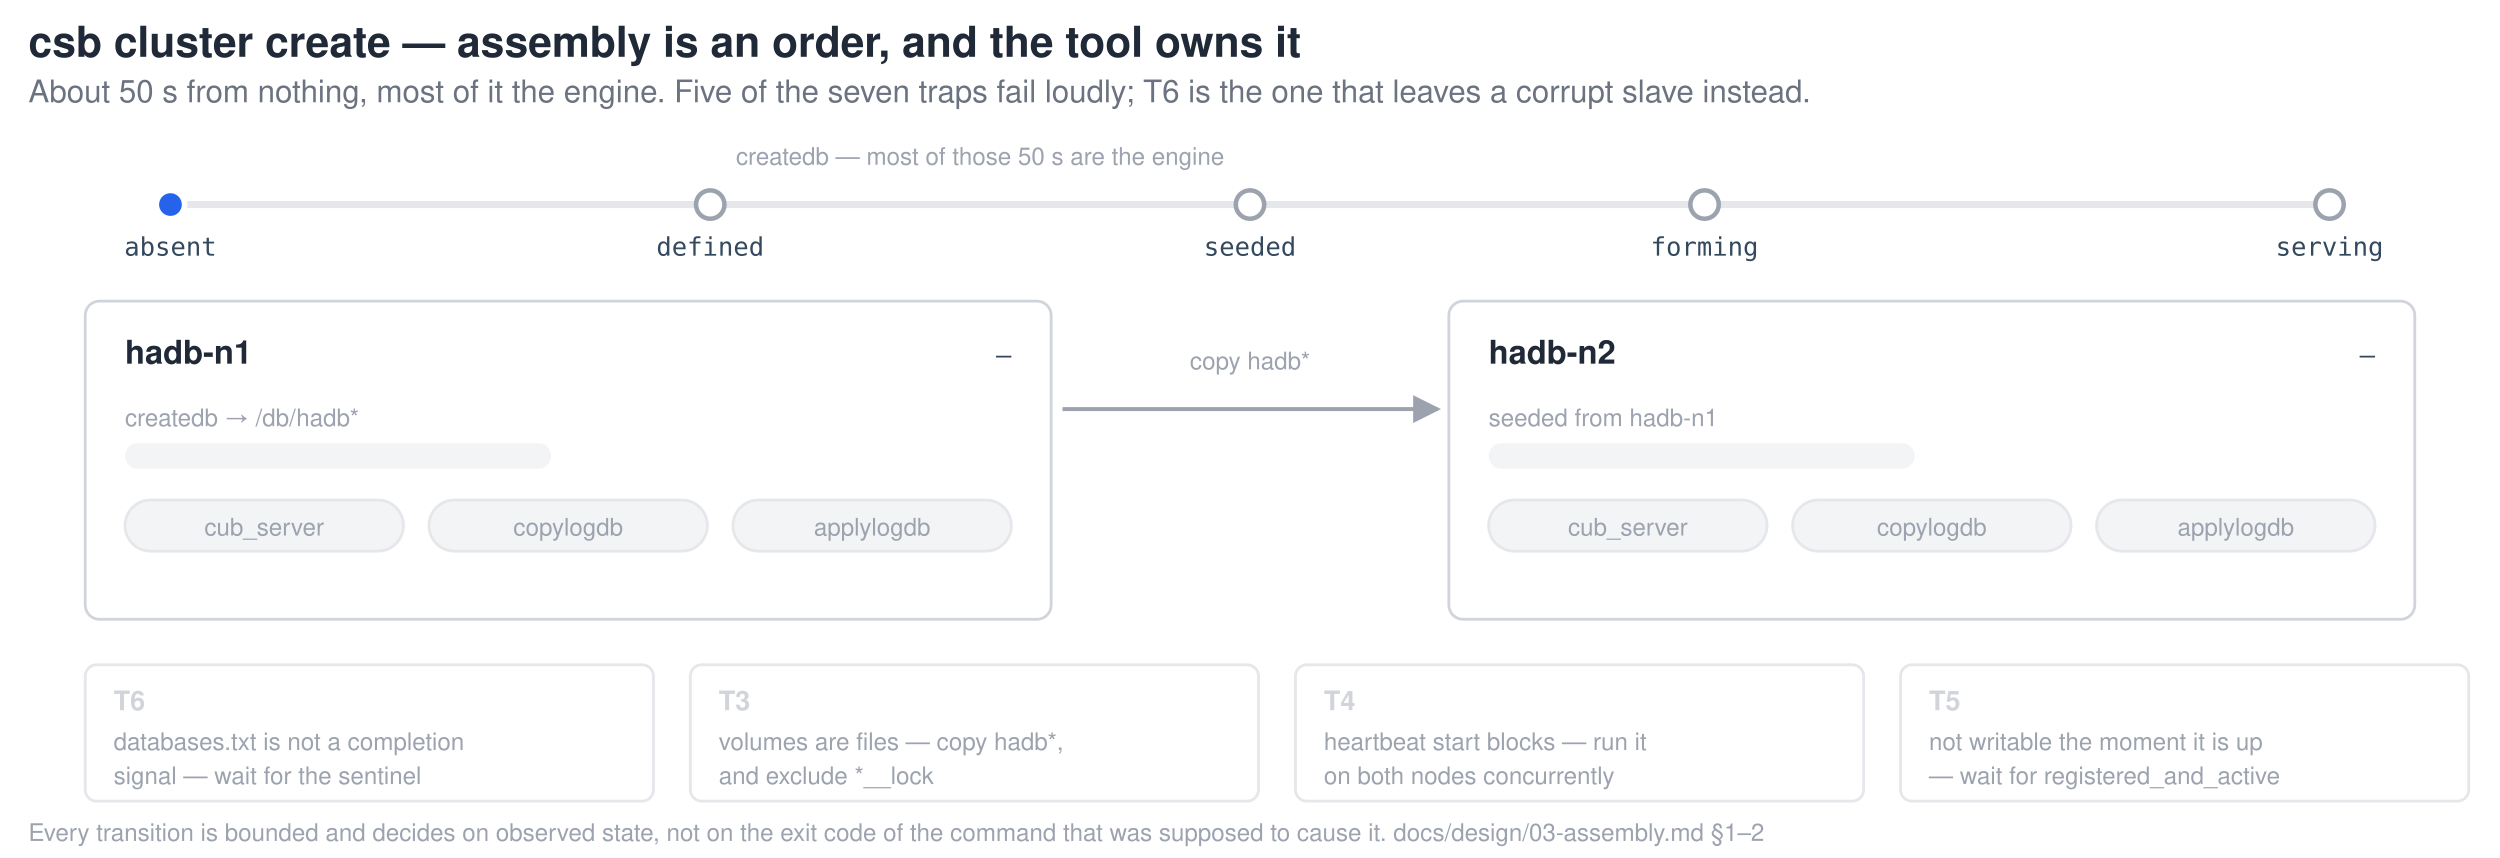
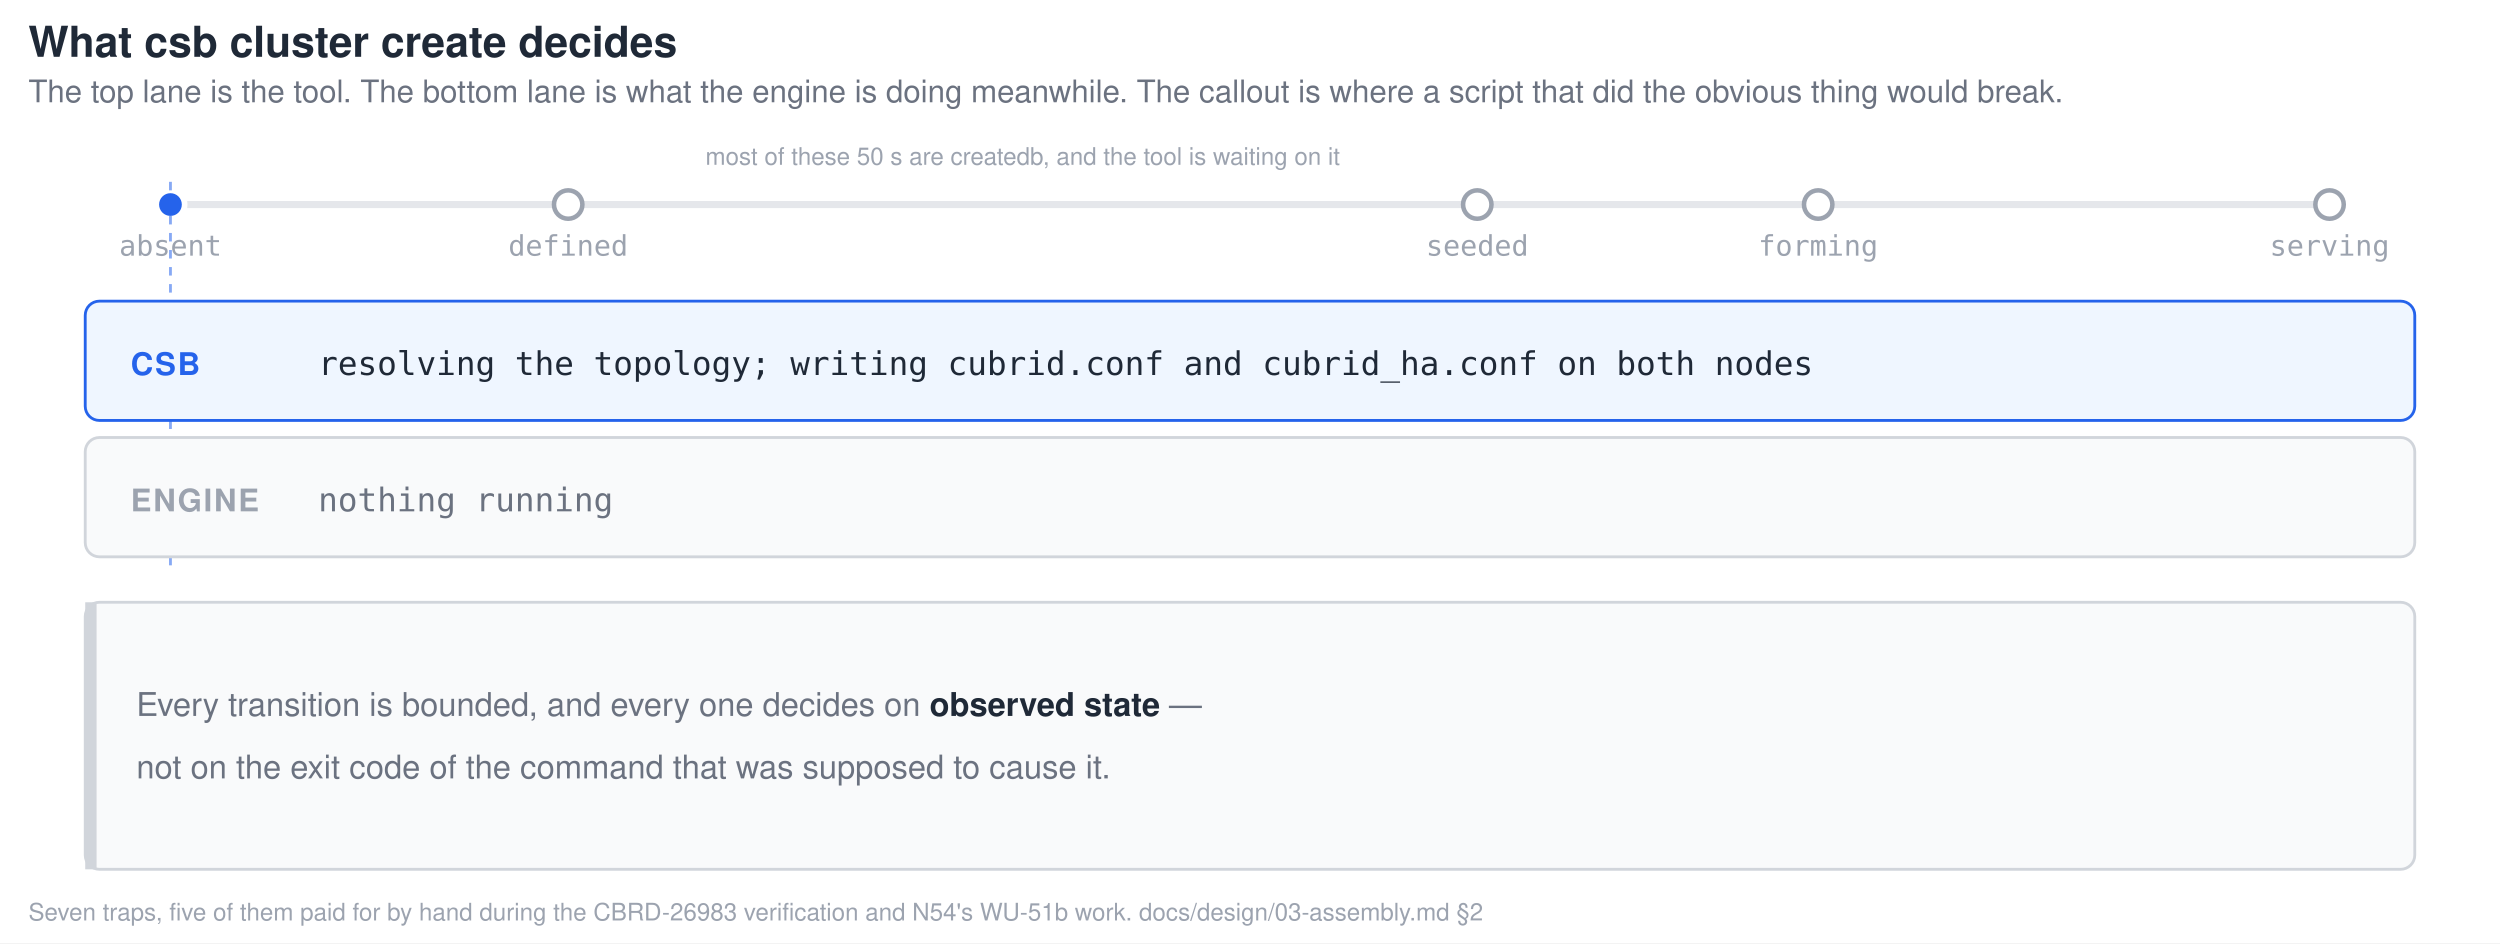
- <svg xmlns="http://www.w3.org/2000/svg" viewBox="0 0 880 302" width="880" height="302" font-family="Helvetica, Arial, sans-serif" role="img" aria-label="Animated: csb cluster create walks absent, defined, seeded, forming, serving. It waits for an explicit completion sentinel rather than the databases.txt entry, copies hadb* while excluding the lock file, starts the heartbeat on both nodes concurrently, and waits for registered_and_active before reporting serving.">
+ <svg xmlns="http://www.w3.org/2000/svg" viewBox="0 0 880 332" width="880" height="332" font-family="Helvetica, Arial, sans-serif" role="img" aria-label="Animated: what csb cluster create decides. A top lane shows what the tool does and a bottom lane what the engine is doing meanwhile, while a callout names each point where a script doing the obvious thing would break — seeding on the databases.txt entry before createdb has returned, copying the database directory instead of hadb star without the lock file, starting the heartbeat one node at a time, and reporting the cluster ready before the master is writable.">
  <style>
  .ttl{font-size:15px;font-weight:700;fill:#1f2937}
  .sub{font-size:11px;fill:#6b7280}
-   .h{font-size:11.5px;font-weight:700;fill:#1f2937}
-   .d{font-size:9.5px;fill:#6b7280}
  .dd{font-size:8.5px;fill:#9ca3af}
-   .m{font-size:9px;fill:#34495e;font-family:ui-monospace,SFMono-Regular,Menlo,Consolas,monospace}
-   .pk{font-size:8px;fill:#2563eb;font-family:ui-monospace,SFMono-Regular,Menlo,Consolas,monospace}
-   .box{fill:#ffffff;stroke:#d1d5db;stroke-width:1}
-   .arw{stroke:#9ca3af;stroke-width:1.4;fill:none;marker-end:url(#a)}
+   .lane{font-size:11px;font-weight:700;letter-spacing:.6px}
+   .say{font-size:11.5px;font-family:ui-monospace,SFMono-Regular,Menlo,Consolas,monospace}
+   .ch{font-size:11.5px;font-weight:700;fill:#9a6700}
+   .ck{font-size:10px;fill:#9a6700;font-weight:700;letter-spacing:.3px}
+   .cv{font-size:10px;fill:#6b7280;font-family:ui-monospace,SFMono-Regular,Menlo,Consolas,monospace}
+   .nt{font-size:11.5px;fill:#6b7280}
+   .stoplbl{font-size:10px;fill:#9ca3af;font-family:ui-monospace,SFMono-Regular,Menlo,Consolas,monospace}
  .track{stroke:#e5e7eb;stroke-width:2.5;fill:none}
  .prog{stroke:#2563eb;stroke-width:2.5;fill:none;stroke-linecap:round}
-   .p{font-size:8.5px}
</style>
-   <defs>
-     <marker id="a" viewBox="0 0 8 8" refX="7" refY="4" markerWidth="7" markerHeight="7" orient="auto">
-       <path d="M0,0 L8,4 L0,8 z" fill="#9ca3af" />
-     </marker>
-   </defs>
-   <rect x="0" y="0" width="880" height="302" fill="#ffffff" />
-   <text class="ttl" x="10" y="20">csb cluster create — assembly is an order, and the tool owns it</text>
-   <text class="sub" x="10" y="36">About 50 s from nothing, most of it the engine. Five of the seven traps fail loudly; T6 is the one that leaves a corrupt slave instead.</text>
-   <text class="dd" x="345" y="58" text-anchor="middle">createdb — most of those 50 s are the engine</text>
+   <rect x="0" y="0" width="880" height="332" fill="#ffffff" />
+   <text class="ttl" x="10" y="20">What csb cluster create decides</text>
+   <text class="sub" x="10" y="36">The top lane is the tool. The bottom lane is what the engine is doing meanwhile. The callout is where a script that did the obvious thing would break.</text>
+   <text class="dd" x="360" y="58" text-anchor="middle">most of these 50 s are createdb, and the tool is waiting on it</text>
  <line class="track" x1="60" y1="72" x2="820" y2="72" />
  <line class="prog" x1="60" y1="72" x2="60" y2="72">
-     <animate attributeName="x2" values="60;250;250;440;600;820;820" keyTimes="0;0.03;0.06;0.58;0.62;0.86;1" dur="12s" repeatCount="indefinite" />
+     <animate attributeName="x2" values="60;200;200;520;640;820;820" keyTimes="0;0.06;0.08;0.60;0.62;0.94;1" dur="12s" repeatCount="indefinite" />
  </line>
  <circle cx="60" cy="72" r="5" fill="#2563eb" stroke="#ffffff" stroke-width="2" />
-   <circle cx="250" cy="72" r="5" fill="#ffffff" stroke="#9ca3af" stroke-width="1.6">
-     <animate attributeName="fill" values="#ffffff;#2563eb" keyTimes="0;0.03" dur="12s" calcMode="discrete" repeatCount="indefinite" />
+   <circle cx="200" cy="72" r="5" fill="#ffffff" stroke="#9ca3af" stroke-width="1.6">
+     <animate attributeName="fill" values="#ffffff;#2563eb" keyTimes="0;0.06" dur="12s" calcMode="discrete" repeatCount="indefinite" />
  </circle>
-   <circle cx="440" cy="72" r="5" fill="#ffffff" stroke="#9ca3af" stroke-width="1.6">
-     <animate attributeName="fill" values="#ffffff;#2563eb" keyTimes="0;0.58" dur="12s" calcMode="discrete" repeatCount="indefinite" />
+   <circle cx="520" cy="72" r="5" fill="#ffffff" stroke="#9ca3af" stroke-width="1.6">
+     <animate attributeName="fill" values="#ffffff;#2563eb" keyTimes="0;0.60" dur="12s" calcMode="discrete" repeatCount="indefinite" />
  </circle>
-   <circle cx="600" cy="72" r="5" fill="#ffffff" stroke="#9ca3af" stroke-width="1.6">
+   <circle cx="640" cy="72" r="5" fill="#ffffff" stroke="#9ca3af" stroke-width="1.6">
    <animate attributeName="fill" values="#ffffff;#2563eb" keyTimes="0;0.62" dur="12s" calcMode="discrete" repeatCount="indefinite" />
  </circle>
  <circle cx="820" cy="72" r="5" fill="#ffffff" stroke="#9ca3af" stroke-width="1.6">
-     <animate attributeName="fill" values="#ffffff;#1a7f37" keyTimes="0;0.86" dur="12s" calcMode="discrete" repeatCount="indefinite" />
+     <animate attributeName="fill" values="#ffffff;#1a7f37" keyTimes="0;0.94" dur="12s" calcMode="discrete" repeatCount="indefinite" />
  </circle>
-   <text class="m" x="60" y="90" text-anchor="middle" fill="#1f2937">absent</text>
-   <text class="m" x="250" y="90" text-anchor="middle" fill="#9ca3af">defined<animate attributeName="fill" values="#9ca3af;#1f2937" keyTimes="0;0.03" dur="12s" calcMode="discrete" repeatCount="indefinite" />
+   <text class="stoplbl" x="60" y="90" text-anchor="middle" fill="#1f2937">absent</text>
+   <text class="stoplbl" x="200" y="90" text-anchor="middle">defined<animate attributeName="fill" values="#9ca3af;#1f2937" keyTimes="0;0.06" dur="12s" calcMode="discrete" repeatCount="indefinite" />
  </text>
-   <text class="m" x="440" y="90" text-anchor="middle" fill="#9ca3af">seeded<animate attributeName="fill" values="#9ca3af;#1f2937" keyTimes="0;0.58" dur="12s" calcMode="discrete" repeatCount="indefinite" />
+   <text class="stoplbl" x="520" y="90" text-anchor="middle">seeded<animate attributeName="fill" values="#9ca3af;#1f2937" keyTimes="0;0.60" dur="12s" calcMode="discrete" repeatCount="indefinite" />
  </text>
-   <text class="m" x="600" y="90" text-anchor="middle" fill="#9ca3af">forming<animate attributeName="fill" values="#9ca3af;#1f2937" keyTimes="0;0.62" dur="12s" calcMode="discrete" repeatCount="indefinite" />
+   <text class="stoplbl" x="640" y="90" text-anchor="middle">forming<animate attributeName="fill" values="#9ca3af;#1f2937" keyTimes="0;0.62" dur="12s" calcMode="discrete" repeatCount="indefinite" />
  </text>
-   <text class="m" x="820" y="90" text-anchor="middle" fill="#9ca3af">serving<animate attributeName="fill" values="#9ca3af;#1a7f37" keyTimes="0;0.86" dur="12s" calcMode="discrete" repeatCount="indefinite" />
+   <text class="stoplbl" x="820" y="90" text-anchor="middle">serving<animate attributeName="fill" values="#9ca3af;#1a7f37" keyTimes="0;0.94" dur="12s" calcMode="discrete" repeatCount="indefinite" />
  </text>
-   <rect class="box" x="30" y="106" width="340" height="112" rx="5" />
-   <text class="h" x="44" y="128">hadb-n1</text>
-   <text class="m" x="356" y="128" text-anchor="end" fill="#9ca3af">—<animate attributeName="opacity" values="1;0;0" keyTimes="0;0.62;1" dur="12s" calcMode="discrete" repeatCount="indefinite" />
+   <line x1="60" y1="64" x2="60" y2="200" stroke="#2563eb" stroke-width="1" stroke-dasharray="3 3" opacity="0.55">
+     <animate attributeName="x1" values="60;200;200;520;640;820;820" keyTimes="0;0.06;0.08;0.60;0.62;0.94;1" dur="12s" repeatCount="indefinite" />
+     <animate attributeName="x2" values="60;200;200;520;640;820;820" keyTimes="0;0.06;0.08;0.60;0.62;0.94;1" dur="12s" repeatCount="indefinite" />
+   </line>
+   <rect x="30" y="106" width="820" height="42" rx="5" fill="#eff6ff" stroke="#2563eb" />
+   <text class="lane" x="46" y="132" fill="#2563eb">CSB</text>
+   <text class="say" x="112" y="132" fill="#1f2937">resolving the topology; writing cubrid.conf and cubrid_ha.conf on both nodes<animate attributeName="opacity" values="1;0;0" keyTimes="0;0.06;1" dur="12s" calcMode="discrete" repeatCount="indefinite" />
  </text>
-   <text class="m" x="356" y="128" text-anchor="end" opacity="0">registering…<animate attributeName="opacity" values="0;1;0;0" keyTimes="0;0.62;0.72;1" dur="12s" calcMode="discrete" repeatCount="indefinite" />
+   <text class="say" x="112" y="132" fill="#1f2937" opacity="0">createdb hadb on hadb-n1<animate attributeName="opacity" values="0;1;0;0" keyTimes="0;0.06;0.30;1" dur="12s" calcMode="discrete" repeatCount="indefinite" />
  </text>
-   <text class="m" x="356" y="128" text-anchor="end" fill="#9a6700" opacity="0">registered_and_to_be_active<animate attributeName="opacity" values="0;1;0;0" keyTimes="0;0.72;0.86;1" dur="12s" calcMode="discrete" repeatCount="indefinite" />
+   <text class="say" x="112" y="132" fill="#9a6700" opacity="0">waiting for the completion sentinel — not for databases.txt<animate attributeName="opacity" values="0;1;0;0" keyTimes="0;0.30;0.46;1" dur="12s" calcMode="discrete" repeatCount="indefinite" />
  </text>
-   <text class="m" x="356" y="128" text-anchor="end" fill="#1a7f37" opacity="0">registered_and_active<animate attributeName="opacity" values="0;1;1" keyTimes="0;0.86;1" dur="12s" calcMode="discrete" repeatCount="indefinite" />
+   <text class="say" x="112" y="132" fill="#9a6700" opacity="0">copying hadb* to hadb-n2, excluding *__lock<animate attributeName="opacity" values="0;1;0;0" keyTimes="0;0.46;0.60;1" dur="12s" calcMode="discrete" repeatCount="indefinite" />
  </text>
-   <text class="dd" x="44" y="150">createdb → /db/hadb*</text>
-   <rect x="44" y="156" width="150" height="9" rx="4.5" fill="#f3f4f6" />
-   <rect x="44" y="156" width="0" height="9" rx="4.5" fill="#2563eb">
-     <animate attributeName="width" values="0;0;150;150" keyTimes="0;0.06;0.36;1" dur="12s" repeatCount="indefinite" />
+   <text class="say" x="112" y="132" fill="#9a6700" opacity="0">cubrid heartbeat start on 2 node(s), concurrently<animate attributeName="opacity" values="0;1;0;0" keyTimes="0;0.60;0.74;1" dur="12s" calcMode="discrete" repeatCount="indefinite" />
+   </text>
+   <text class="say" x="112" y="132" fill="#9a6700" opacity="0">polling changemode until hadb-n1 reaches registered_and_active<animate attributeName="opacity" values="0;1;0;0" keyTimes="0;0.74;0.94;1" dur="12s" calcMode="discrete" repeatCount="indefinite" />
+   </text>
+   <text class="say" x="112" y="132" fill="#1a7f37" opacity="0">cluster hadb: 2 node(s) on hadb-net, state serving<animate attributeName="opacity" values="0;1;1" keyTimes="0;0.94;1" dur="12s" calcMode="discrete" repeatCount="indefinite" />
+   </text>
+   <rect x="30" y="154" width="820" height="42" rx="5" fill="#f9fafb" stroke="#d1d5db" />
+   <text class="lane" x="46" y="180" fill="#9ca3af">ENGINE</text>
+   <text class="say" x="112" y="180" fill="#6b7280">nothing running<animate attributeName="opacity" values="1;0;0" keyTimes="0;0.06;1" dur="12s" calcMode="discrete" repeatCount="indefinite" />
+   </text>
+   <text class="say" x="112" y="180" fill="#6b7280" opacity="0">createdb: formatting volumes<animate attributeName="opacity" values="0;1;0;0" keyTimes="0;0.06;0.22;1" dur="12s" calcMode="discrete" repeatCount="indefinite" />
+   </text>
+   <text class="say" x="112" y="180" fill="#c0392b" opacity="0">databases.txt has the entry — and createdb has not returned<animate attributeName="opacity" values="0;1;0;0" keyTimes="0;0.22;0.30;1" dur="12s" calcMode="discrete" repeatCount="indefinite" />
+   </text>
+   <text class="say" x="112" y="180" fill="#6b7280" opacity="0">createdb returns; the transaction it held is committed<animate attributeName="opacity" values="0;1;0;0" keyTimes="0;0.30;0.46;1" dur="12s" calcMode="discrete" repeatCount="indefinite" />
+   </text>
+   <text class="say" x="112" y="180" fill="#6b7280" opacity="0">hadb_lgat__lock is held on hadb-n1, and vanishes mid-copy<animate attributeName="opacity" values="0;1;0;0" keyTimes="0;0.46;0.60;1" dur="12s" calcMode="discrete" repeatCount="indefinite" />
+   </text>
+   <text class="say" x="112" y="180" fill="#6b7280" opacity="0">heartbeat forming: neither call returns until both have run<animate attributeName="opacity" values="0;1;0;0" keyTimes="0;0.60;0.74;1" dur="12s" calcMode="discrete" repeatCount="indefinite" />
+   </text>
+   <text class="say" x="112" y="180" fill="#c0392b" opacity="0">hadb-n1 registered_and_to_be_active — writes are rejected here<animate attributeName="opacity" values="0;1;0;0" keyTimes="0;0.74;0.88;1" dur="12s" calcMode="discrete" repeatCount="indefinite" />
+   </text>
+   <text class="say" x="112" y="180" fill="#1a7f37" opacity="0">hadb-n1 registered_and_active · hadb-n2 registered_and_standby<animate attributeName="opacity" values="0;1;1" keyTimes="0;0.88;1" dur="12s" calcMode="discrete" repeatCount="indefinite" />
+   </text>
+   <rect x="30" y="212" width="820" height="94" rx="5" fill="#f9fafb" stroke="#d1d5db">
+     <animate attributeName="fill" values="#f9fafb;#fffbeb;#f9fafb" keyTimes="0;0.24;0.94" dur="12s" calcMode="discrete" repeatCount="indefinite" />
+     <animate attributeName="stroke" values="#d1d5db;#9a6700;#d1d5db" keyTimes="0;0.24;0.94" dur="12s" calcMode="discrete" repeatCount="indefinite" />
  </rect>
-   <g opacity="0">
-     <animate attributeName="opacity" values="0;1;1" keyTimes="0;0.20;1" dur="12s" calcMode="discrete" repeatCount="indefinite" />
-     <text class="dd" x="212" y="150">databases.txt ✓<animate attributeName="fill" values="#9ca3af;#c0392b" keyTimes="0;0.36" dur="12s" calcMode="discrete" repeatCount="indefinite" />
+   <rect x="30" y="212" width="4" height="94" fill="#d1d5db">
+     <animate attributeName="fill" values="#d1d5db;#9a6700;#d1d5db" keyTimes="0;0.24;0.94" dur="12s" calcMode="discrete" repeatCount="indefinite" />
+   </rect>
+   <g opacity="1">
+     <animate attributeName="opacity" values="1;0;1;1" keyTimes="0;0.24;0.94;1" dur="12s" calcMode="discrete" repeatCount="indefinite" />
+     <text class="nt" x="48" y="252">Every transition is bounded, and every one decides on <tspan font-weight="700" fill="#1f2937">observed state</tspan> —<animate attributeName="opacity" values="1;0;0" keyTimes="0;0.94;1" dur="12s" calcMode="discrete" repeatCount="indefinite" />
    </text>
-     <line x1="212" y1="146.5" x2="290" y2="146.5" stroke="#c0392b" stroke-width="1.1" opacity="0">
-       <animate attributeName="opacity" values="0;1;1" keyTimes="0;0.36;1" dur="12s" calcMode="discrete" repeatCount="indefinite" />
-     </line>
-   </g>
-   <text class="dd" x="212" y="166" fill="#1a7f37" opacity="0">completion sentinel ✓<animate attributeName="opacity" values="0;1;1" keyTimes="0;0.36;1" dur="12s" calcMode="discrete" repeatCount="indefinite" />
-   </text>
-   <g>
-     <rect x="44" y="176" width="98" height="18" rx="9" fill="#f3f4f6" stroke="#e5e7eb">
-       <animate attributeName="fill" values="#f3f4f6;#f0fdf4" keyTimes="0;0.62" dur="12s" calcMode="discrete" repeatCount="indefinite" />
-       <animate attributeName="stroke" values="#e5e7eb;#1a7f37" keyTimes="0;0.62" dur="12s" calcMode="discrete" repeatCount="indefinite" />
-     </rect>
-     <text class="p" x="93" y="188.5" text-anchor="middle" fill="#9ca3af">cub_server<animate attributeName="fill" values="#9ca3af;#1a7f37" keyTimes="0;0.62" dur="12s" calcMode="discrete" repeatCount="indefinite" />
+     <text class="nt" x="48" y="274">not on the exit code of the command that was supposed to cause it.<animate attributeName="opacity" values="1;0;0" keyTimes="0;0.94;1" dur="12s" calcMode="discrete" repeatCount="indefinite" />
    </text>
-     <rect x="151" y="176" width="98" height="18" rx="9" fill="#f3f4f6" stroke="#e5e7eb">
-       <animate attributeName="fill" values="#f3f4f6;#f0fdf4" keyTimes="0;0.64" dur="12s" calcMode="discrete" repeatCount="indefinite" />
-       <animate attributeName="stroke" values="#e5e7eb;#1a7f37" keyTimes="0;0.64" dur="12s" calcMode="discrete" repeatCount="indefinite" />
-     </rect>
-     <text class="p" x="200" y="188.5" text-anchor="middle" fill="#9ca3af">copylogdb<animate attributeName="fill" values="#9ca3af;#1a7f37" keyTimes="0;0.64" dur="12s" calcMode="discrete" repeatCount="indefinite" />
+     <text class="nt" x="48" y="252" opacity="0">Five of the seven traps produce a <tspan font-weight="700" fill="#1f2937">failed start</tspan>: loud, and an hour to find.<animate attributeName="opacity" values="0;1;1" keyTimes="0;0.94;1" dur="12s" calcMode="discrete" repeatCount="indefinite" />
    </text>
-     <rect x="258" y="176" width="98" height="18" rx="9" fill="#f3f4f6" stroke="#e5e7eb">
-       <animate attributeName="fill" values="#f3f4f6;#f0fdf4" keyTimes="0;0.66" dur="12s" calcMode="discrete" repeatCount="indefinite" />
-       <animate attributeName="stroke" values="#e5e7eb;#1a7f37" keyTimes="0;0.66" dur="12s" calcMode="discrete" repeatCount="indefinite" />
-     </rect>
-     <text class="p" x="307" y="188.5" text-anchor="middle" fill="#9ca3af">applylogdb<animate attributeName="fill" values="#9ca3af;#1a7f37" keyTimes="0;0.66" dur="12s" calcMode="discrete" repeatCount="indefinite" />
+     <text class="nt" x="48" y="274" opacity="0">T6 produces a <tspan font-weight="700" fill="#c0392b">corrupt slave</tspan>, which is quiet — and is why the tool waits.<animate attributeName="opacity" values="0;1;1" keyTimes="0;0.94;1" dur="12s" calcMode="discrete" repeatCount="indefinite" />
    </text>
  </g>
-   <text x="44" y="209" font-size="8" fill="#c0392b" font-family="ui-monospace,SFMono-Regular,Menlo,Consolas,monospace" opacity="0">Attempted to update the database when updates are disabled<animate attributeName="opacity" values="0;1;0;0" keyTimes="0;0.73;0.80;1" dur="12s" calcMode="discrete" repeatCount="indefinite" />
-   </text>
-   <rect class="box" x="510" y="106" width="340" height="112" rx="5" />
-   <text class="h" x="524" y="128">hadb-n2</text>
-   <text class="m" x="836" y="128" text-anchor="end" fill="#9ca3af">—<animate attributeName="opacity" values="1;0;0" keyTimes="0;0.64;1" dur="12s" calcMode="discrete" repeatCount="indefinite" />
-   </text>
-   <text class="m" x="836" y="128" text-anchor="end" opacity="0">registering…<animate attributeName="opacity" values="0;1;0;0" keyTimes="0;0.64;0.80;1" dur="12s" calcMode="discrete" repeatCount="indefinite" />
-   </text>
-   <text class="m" x="836" y="128" text-anchor="end" fill="#2563eb" opacity="0">registered_and_standby<animate attributeName="opacity" values="0;1;1" keyTimes="0;0.80;1" dur="12s" calcMode="discrete" repeatCount="indefinite" />
-   </text>
-   <text class="dd" x="524" y="150">seeded from hadb-n1</text>
-   <rect x="524" y="156" width="150" height="9" rx="4.5" fill="#f3f4f6" />
-   <rect x="524" y="156" width="0" height="9" rx="4.5" fill="#2563eb">
-     <animate attributeName="width" values="0;0;150;150" keyTimes="0;0.38;0.58;1" dur="12s" repeatCount="indefinite" />
-   </rect>
-   <text class="dd" x="692" y="150" opacity="0">7 / 7 files<animate attributeName="opacity" values="0;1;1" keyTimes="0;0.58;1" dur="12s" calcMode="discrete" repeatCount="indefinite" />
-   </text>
-   <text class="dd" x="692" y="166" opacity="0">*__lock excluded<animate attributeName="opacity" values="0;1;1" keyTimes="0;0.515;1" dur="12s" calcMode="discrete" repeatCount="indefinite" />
-     <animate attributeName="fill" values="#c0392b;#9ca3af" keyTimes="0;0.60" dur="12s" calcMode="discrete" repeatCount="indefinite" />
-   </text>
-   <g>
-     <rect x="524" y="176" width="98" height="18" rx="9" fill="#f3f4f6" stroke="#e5e7eb">
-       <animate attributeName="fill" values="#f3f4f6;#eff6ff" keyTimes="0;0.62" dur="12s" calcMode="discrete" repeatCount="indefinite" />
-       <animate attributeName="stroke" values="#e5e7eb;#2563eb" keyTimes="0;0.62" dur="12s" calcMode="discrete" repeatCount="indefinite" />
-     </rect>
-     <text class="p" x="573" y="188.5" text-anchor="middle" fill="#9ca3af">cub_server<animate attributeName="fill" values="#9ca3af;#2563eb" keyTimes="0;0.62" dur="12s" calcMode="discrete" repeatCount="indefinite" />
+   <g opacity="0">
+     <animate attributeName="opacity" values="0;1;0;0" keyTimes="0;0.24;0.94;1" dur="12s" calcMode="discrete" repeatCount="indefinite" />
+     <text class="ch" x="48" y="234">T6 — databases.txt is not a completion signal<animate attributeName="opacity" values="1;0;0" keyTimes="0;0.46;1" dur="12s" calcMode="discrete" repeatCount="indefinite" />
    </text>
-     <rect x="631" y="176" width="98" height="18" rx="9" fill="#f3f4f6" stroke="#e5e7eb">
-       <animate attributeName="fill" values="#f3f4f6;#eff6ff" keyTimes="0;0.64" dur="12s" calcMode="discrete" repeatCount="indefinite" />
-       <animate attributeName="stroke" values="#e5e7eb;#2563eb" keyTimes="0;0.64" dur="12s" calcMode="discrete" repeatCount="indefinite" />
-     </rect>
-     <text class="p" x="680" y="188.5" text-anchor="middle" fill="#9ca3af">copylogdb<animate attributeName="fill" values="#9ca3af;#2563eb" keyTimes="0;0.64" dur="12s" calcMode="discrete" repeatCount="indefinite" />
+     <text class="ch" x="48" y="234" opacity="0">T3 — the volumes are files, and one of them disappears mid-copy<animate attributeName="opacity" values="0;1;0;0" keyTimes="0;0.46;0.60;1" dur="12s" calcMode="discrete" repeatCount="indefinite" />
    </text>
-     <rect x="738" y="176" width="98" height="18" rx="9" fill="#f3f4f6" stroke="#e5e7eb">
-       <animate attributeName="fill" values="#f3f4f6;#eff6ff" keyTimes="0;0.66" dur="12s" calcMode="discrete" repeatCount="indefinite" />
-       <animate attributeName="stroke" values="#e5e7eb;#2563eb" keyTimes="0;0.66" dur="12s" calcMode="discrete" repeatCount="indefinite" />
-     </rect>
-     <text class="p" x="787" y="188.5" text-anchor="middle" fill="#9ca3af">applylogdb<animate attributeName="fill" values="#9ca3af;#2563eb" keyTimes="0;0.66" dur="12s" calcMode="discrete" repeatCount="indefinite" />
+     <text class="ch" x="48" y="234" opacity="0">T4 — cubrid heartbeat start blocks until the group forms<animate attributeName="opacity" values="0;1;0;0" keyTimes="0;0.60;0.74;1" dur="12s" calcMode="discrete" repeatCount="indefinite" />
+     </text>
+     <text class="ch" x="48" y="234" opacity="0">T5 — the master is not writable the moment it is up<animate attributeName="opacity" values="0;1;1" keyTimes="0;0.74;1" dur="12s" calcMode="discrete" repeatCount="indefinite" />
+     </text>
+     <text class="ck" x="48" y="258">the obvious thing</text>
+     <text class="ck" x="48" y="278">what it costs</text>
+     <text class="ck" x="48" y="298">what csb does</text>
+     <text class="cv" x="170" y="258">seed the slave as soon as databases.txt has the entry<animate attributeName="opacity" values="1;0;0" keyTimes="0;0.46;1" dur="12s" calcMode="discrete" repeatCount="indefinite" />
+     </text>
+     <text class="cv" x="170" y="278" fill="#c0392b">a slave whose recovery dies in UNDO: fetching deallocated pageid 705 → LOG FATAL ERROR<animate attributeName="opacity" values="1;0;0" keyTimes="0;0.46;1" dur="12s" calcMode="discrete" repeatCount="indefinite" />
+     </text>
+     <text class="cv" x="170" y="298">waits for a sentinel written after createdb returns — the one trap that corrupts rather than fails<animate attributeName="opacity" values="1;0;0" keyTimes="0;0.46;1" dur="12s" calcMode="discrete" repeatCount="indefinite" />
+     </text>
+     <text class="cv" x="170" y="258" opacity="0">cp -r /db/hadb across to the other node<animate attributeName="opacity" values="0;1;0;0" keyTimes="0;0.46;0.60;1" dur="12s" calcMode="discrete" repeatCount="indefinite" />
+     </text>
+     <text class="cv" x="170" y="278" fill="#c0392b" opacity="0">the log is left behind — the volumes are files beside it — and __lock breaks the copy chain<animate attributeName="opacity" values="0;1;0;0" keyTimes="0;0.46;0.60;1" dur="12s" calcMode="discrete" repeatCount="indefinite" />
+     </text>
+     <text class="cv" x="170" y="298" opacity="0">copies hadb* and excludes *__lock<animate attributeName="opacity" values="0;1;0;0" keyTimes="0;0.46;0.60;1" dur="12s" calcMode="discrete" repeatCount="indefinite" />
+     </text>
+     <text class="cv" x="170" y="258" opacity="0">start it on the master, then on the slave<animate attributeName="opacity" values="0;1;0;0" keyTimes="0;0.60;0.74;1" dur="12s" calcMode="discrete" repeatCount="indefinite" />
+     </text>
+     <text class="cv" x="170" y="278" fill="#c0392b" opacity="0">the first call never returns: it is waiting for a peer that is not starting<animate attributeName="opacity" values="0;1;0;0" keyTimes="0;0.60;0.74;1" dur="12s" calcMode="discrete" repeatCount="indefinite" />
+     </text>
+     <text class="cv" x="170" y="298" opacity="0">starts it on both nodes concurrently, and joins<animate attributeName="opacity" values="0;1;0;0" keyTimes="0;0.60;0.74;1" dur="12s" calcMode="discrete" repeatCount="indefinite" />
+     </text>
+     <text class="cv" x="170" y="258" opacity="0">report the cluster ready once cub_server is running<animate attributeName="opacity" values="0;1;1" keyTimes="0;0.74;1" dur="12s" calcMode="discrete" repeatCount="indefinite" />
+     </text>
+     <text class="cv" x="170" y="278" fill="#c0392b" opacity="0">the first DDL of any scenario fails: Attempted to update the database when updates are disabled<animate attributeName="opacity" values="0;1;1" keyTimes="0;0.74;1" dur="12s" calcMode="discrete" repeatCount="indefinite" />
+     </text>
+     <text class="cv" x="170" y="298" opacity="0">waits for registered_and_active before it reports serving<animate attributeName="opacity" values="0;1;1" keyTimes="0;0.74;1" dur="12s" calcMode="discrete" repeatCount="indefinite" />
    </text>
  </g>
-   <text class="dd" x="440" y="130" text-anchor="middle">copy hadb*</text>
-   <line class="arw" x1="374" y1="144" x2="506" y2="144" />
-   <g opacity="0" transform="translate(374,144)">
-     <animate attributeName="opacity" values="0;1;0;0" keyTimes="0;0.38;0.425;1" dur="12s" calcMode="discrete" repeatCount="indefinite" />
-     <animateTransform attributeName="transform" type="translate" values="374 144;374 144;506 144;506 144" keyTimes="0;0.38;0.425;1" dur="12s" repeatCount="indefinite" />
-     <rect x="-44" y="-7" width="88" height="14" rx="3" fill="#eff6ff" stroke="#2563eb" />
-     <text class="pk" x="0" y="3.5" text-anchor="middle">hadb</text>
-   </g>
-   <g opacity="0" transform="translate(374,144)">
-     <animate attributeName="opacity" values="0;1;0;0" keyTimes="0;0.425;0.47;1" dur="12s" calcMode="discrete" repeatCount="indefinite" />
-     <animateTransform attributeName="transform" type="translate" values="374 144;374 144;506 144;506 144" keyTimes="0;0.425;0.47;1" dur="12s" repeatCount="indefinite" />
-     <rect x="-44" y="-7" width="88" height="14" rx="3" fill="#eff6ff" stroke="#2563eb" />
-     <text class="pk" x="0" y="3.5" text-anchor="middle">hadb_lgat</text>
-   </g>
-   <g opacity="0" transform="translate(374,144)">
-     <animate attributeName="opacity" values="0;1;0;0" keyTimes="0;0.47;0.515;1" dur="12s" calcMode="discrete" repeatCount="indefinite" />
-     <animateTransform attributeName="transform" type="translate" values="374 144;374 144;506 144;506 144" keyTimes="0;0.47;0.515;1" dur="12s" repeatCount="indefinite" />
-     <rect x="-44" y="-7" width="88" height="14" rx="3" fill="#eff6ff" stroke="#2563eb" />
-     <text class="pk" x="0" y="3.5" text-anchor="middle">hadb_lginf</text>
-   </g>
-   <g opacity="0" transform="translate(374,144)">
-     <animate attributeName="opacity" values="0;1;0;0" keyTimes="0;0.515;0.56;1" dur="12s" calcMode="discrete" repeatCount="indefinite" />
-     <animateTransform attributeName="transform" type="translate" values="374 144;374 144;432 144;374 144;374 144" keyTimes="0;0.515;0.535;0.56;1" dur="12s" repeatCount="indefinite" />
-     <rect x="-52" y="-7" width="104" height="14" rx="3" fill="#fdecea" stroke="#c0392b" />
-     <text class="pk" x="0" y="3.5" text-anchor="middle" fill="#c0392b">hadb_lgat__lock</text>
-   </g>
-   <g opacity="0" transform="translate(374,144)">
-     <animate attributeName="opacity" values="0;1;0;0" keyTimes="0;0.545;0.58;1" dur="12s" calcMode="discrete" repeatCount="indefinite" />
-     <animateTransform attributeName="transform" type="translate" values="374 144;374 144;506 144;506 144" keyTimes="0;0.545;0.58;1" dur="12s" repeatCount="indefinite" />
-     <rect x="-44" y="-7" width="88" height="14" rx="3" fill="#eff6ff" stroke="#2563eb" />
-     <text class="pk" x="0" y="3.5" text-anchor="middle">hadb_vinf</text>
-   </g>
-   <g opacity="0">
-     <animate attributeName="opacity" values="0;1;1" keyTimes="0;0.86;1" dur="12s" calcMode="discrete" repeatCount="indefinite" />
-     <text class="dd" x="440" y="186" text-anchor="middle">replication — copy → apply</text>
-     <line class="arw" x1="374" y1="200" x2="506" y2="200" />
-     <circle cy="200" r="3.5" fill="#1a7f37">
-       <animate attributeName="cx" values="378;502" dur="1.6s" repeatCount="indefinite" />
-     </circle>
-     <circle cy="200" r="3.5" fill="#1a7f37">
-       <animate attributeName="cx" values="378;502" dur="1.6s" begin="0.8s" repeatCount="indefinite" />
-     </circle>
-   </g>
-   <g>
-     <rect x="30" y="234" width="200" height="48" rx="4" fill="#ffffff" stroke="#e5e7eb">
-       <animate attributeName="fill" values="#ffffff;#fffbeb" keyTimes="0;0.36" dur="12s" calcMode="discrete" repeatCount="indefinite" />
-       <animate attributeName="stroke" values="#e5e7eb;#9a6700" keyTimes="0;0.36" dur="12s" calcMode="discrete" repeatCount="indefinite" />
-     </rect>
-     <text x="40" y="250" font-size="9.5" font-weight="700" fill="#d1d5db">T6<animate attributeName="fill" values="#d1d5db;#9a6700" keyTimes="0;0.36" dur="12s" calcMode="discrete" repeatCount="indefinite" />
-     </text>
-     <text class="dd" x="40" y="264">databases.txt is not a completion</text>
-     <text class="dd" x="40" y="276">signal — wait for the sentinel</text>
-   </g>
-   <g>
-     <rect x="243" y="234" width="200" height="48" rx="4" fill="#ffffff" stroke="#e5e7eb">
-       <animate attributeName="fill" values="#ffffff;#fffbeb" keyTimes="0;0.515" dur="12s" calcMode="discrete" repeatCount="indefinite" />
-       <animate attributeName="stroke" values="#e5e7eb;#9a6700" keyTimes="0;0.515" dur="12s" calcMode="discrete" repeatCount="indefinite" />
-     </rect>
-     <text x="253" y="250" font-size="9.5" font-weight="700" fill="#d1d5db">T3<animate attributeName="fill" values="#d1d5db;#9a6700" keyTimes="0;0.515" dur="12s" calcMode="discrete" repeatCount="indefinite" />
-     </text>
-     <text class="dd" x="253" y="264">volumes are files — copy hadb*,</text>
-     <text class="dd" x="253" y="276">and exclude *__lock</text>
-   </g>
-   <g>
-     <rect x="456" y="234" width="200" height="48" rx="4" fill="#ffffff" stroke="#e5e7eb">
-       <animate attributeName="fill" values="#ffffff;#fffbeb" keyTimes="0;0.62" dur="12s" calcMode="discrete" repeatCount="indefinite" />
-       <animate attributeName="stroke" values="#e5e7eb;#9a6700" keyTimes="0;0.62" dur="12s" calcMode="discrete" repeatCount="indefinite" />
-     </rect>
-     <text x="466" y="250" font-size="9.5" font-weight="700" fill="#d1d5db">T4<animate attributeName="fill" values="#d1d5db;#9a6700" keyTimes="0;0.62" dur="12s" calcMode="discrete" repeatCount="indefinite" />
-     </text>
-     <text class="dd" x="466" y="264">heartbeat start blocks — run it</text>
-     <text class="dd" x="466" y="276">on both nodes concurrently</text>
-   </g>
-   <g>
-     <rect x="669" y="234" width="200" height="48" rx="4" fill="#ffffff" stroke="#e5e7eb">
-       <animate attributeName="fill" values="#ffffff;#fffbeb" keyTimes="0;0.73" dur="12s" calcMode="discrete" repeatCount="indefinite" />
-       <animate attributeName="stroke" values="#e5e7eb;#9a6700" keyTimes="0;0.73" dur="12s" calcMode="discrete" repeatCount="indefinite" />
-     </rect>
-     <text x="679" y="250" font-size="9.5" font-weight="700" fill="#d1d5db">T5<animate attributeName="fill" values="#d1d5db;#9a6700" keyTimes="0;0.73" dur="12s" calcMode="discrete" repeatCount="indefinite" />
-     </text>
-     <text class="dd" x="679" y="264">not writable the moment it is up</text>
-     <text class="dd" x="679" y="276">— wait for registered_and_active</text>
-   </g>
-   <text class="dd" x="10" y="296">Every transition is bounded and decides on observed state, not on the exit code of the command that was supposed to cause it.  docs/design/03-assembly.md §1–2</text>
+   <text class="dd" x="10" y="324">Seven traps, five of them paid for by hand during the CBRD-26983 verification and N54's WU-51b work.  docs/design/03-assembly.md §2</text>
</svg>
